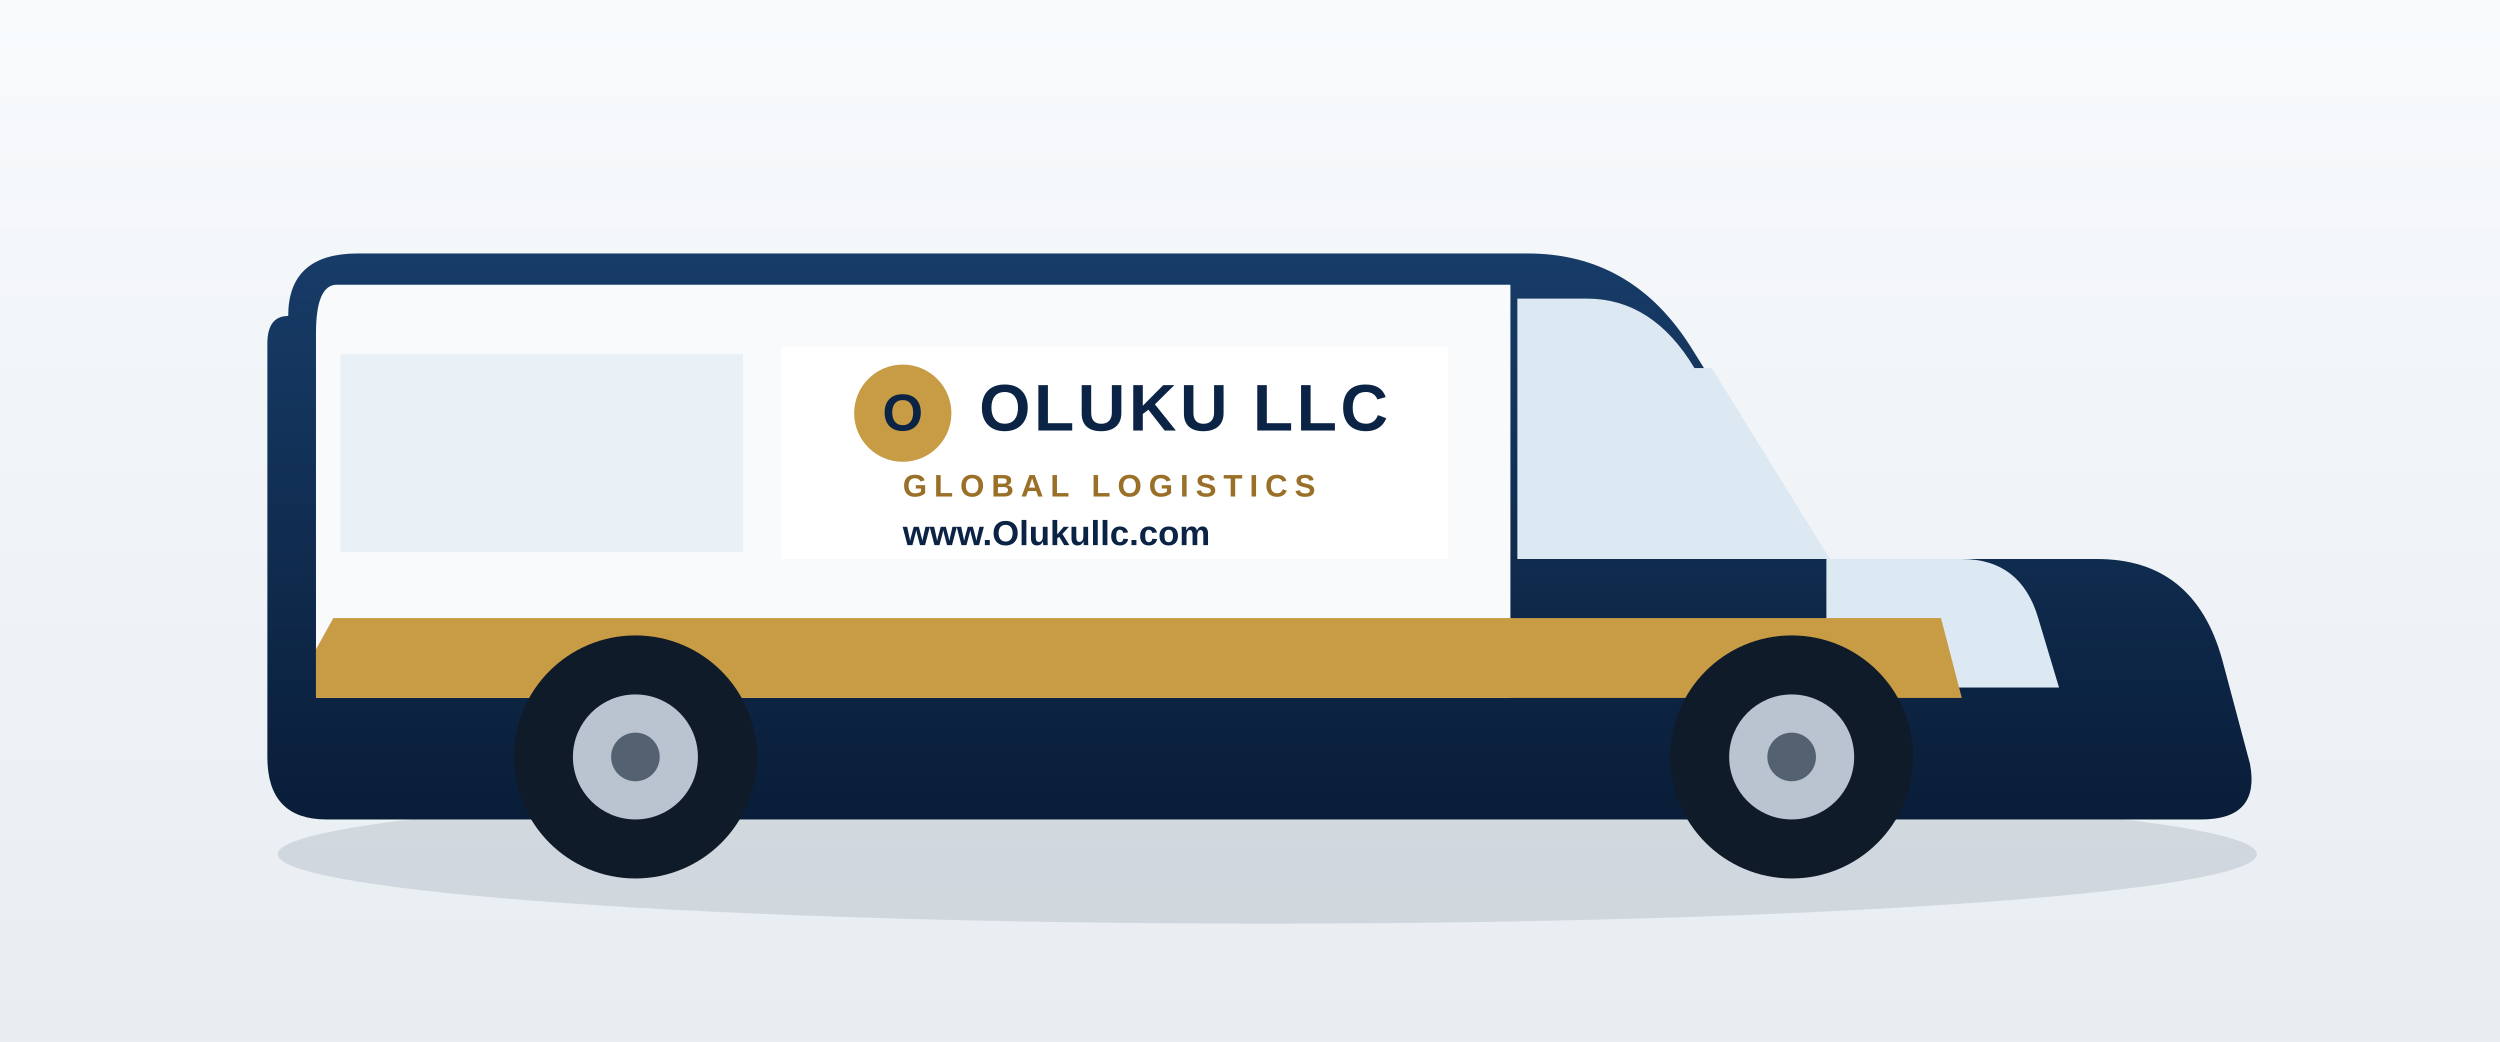
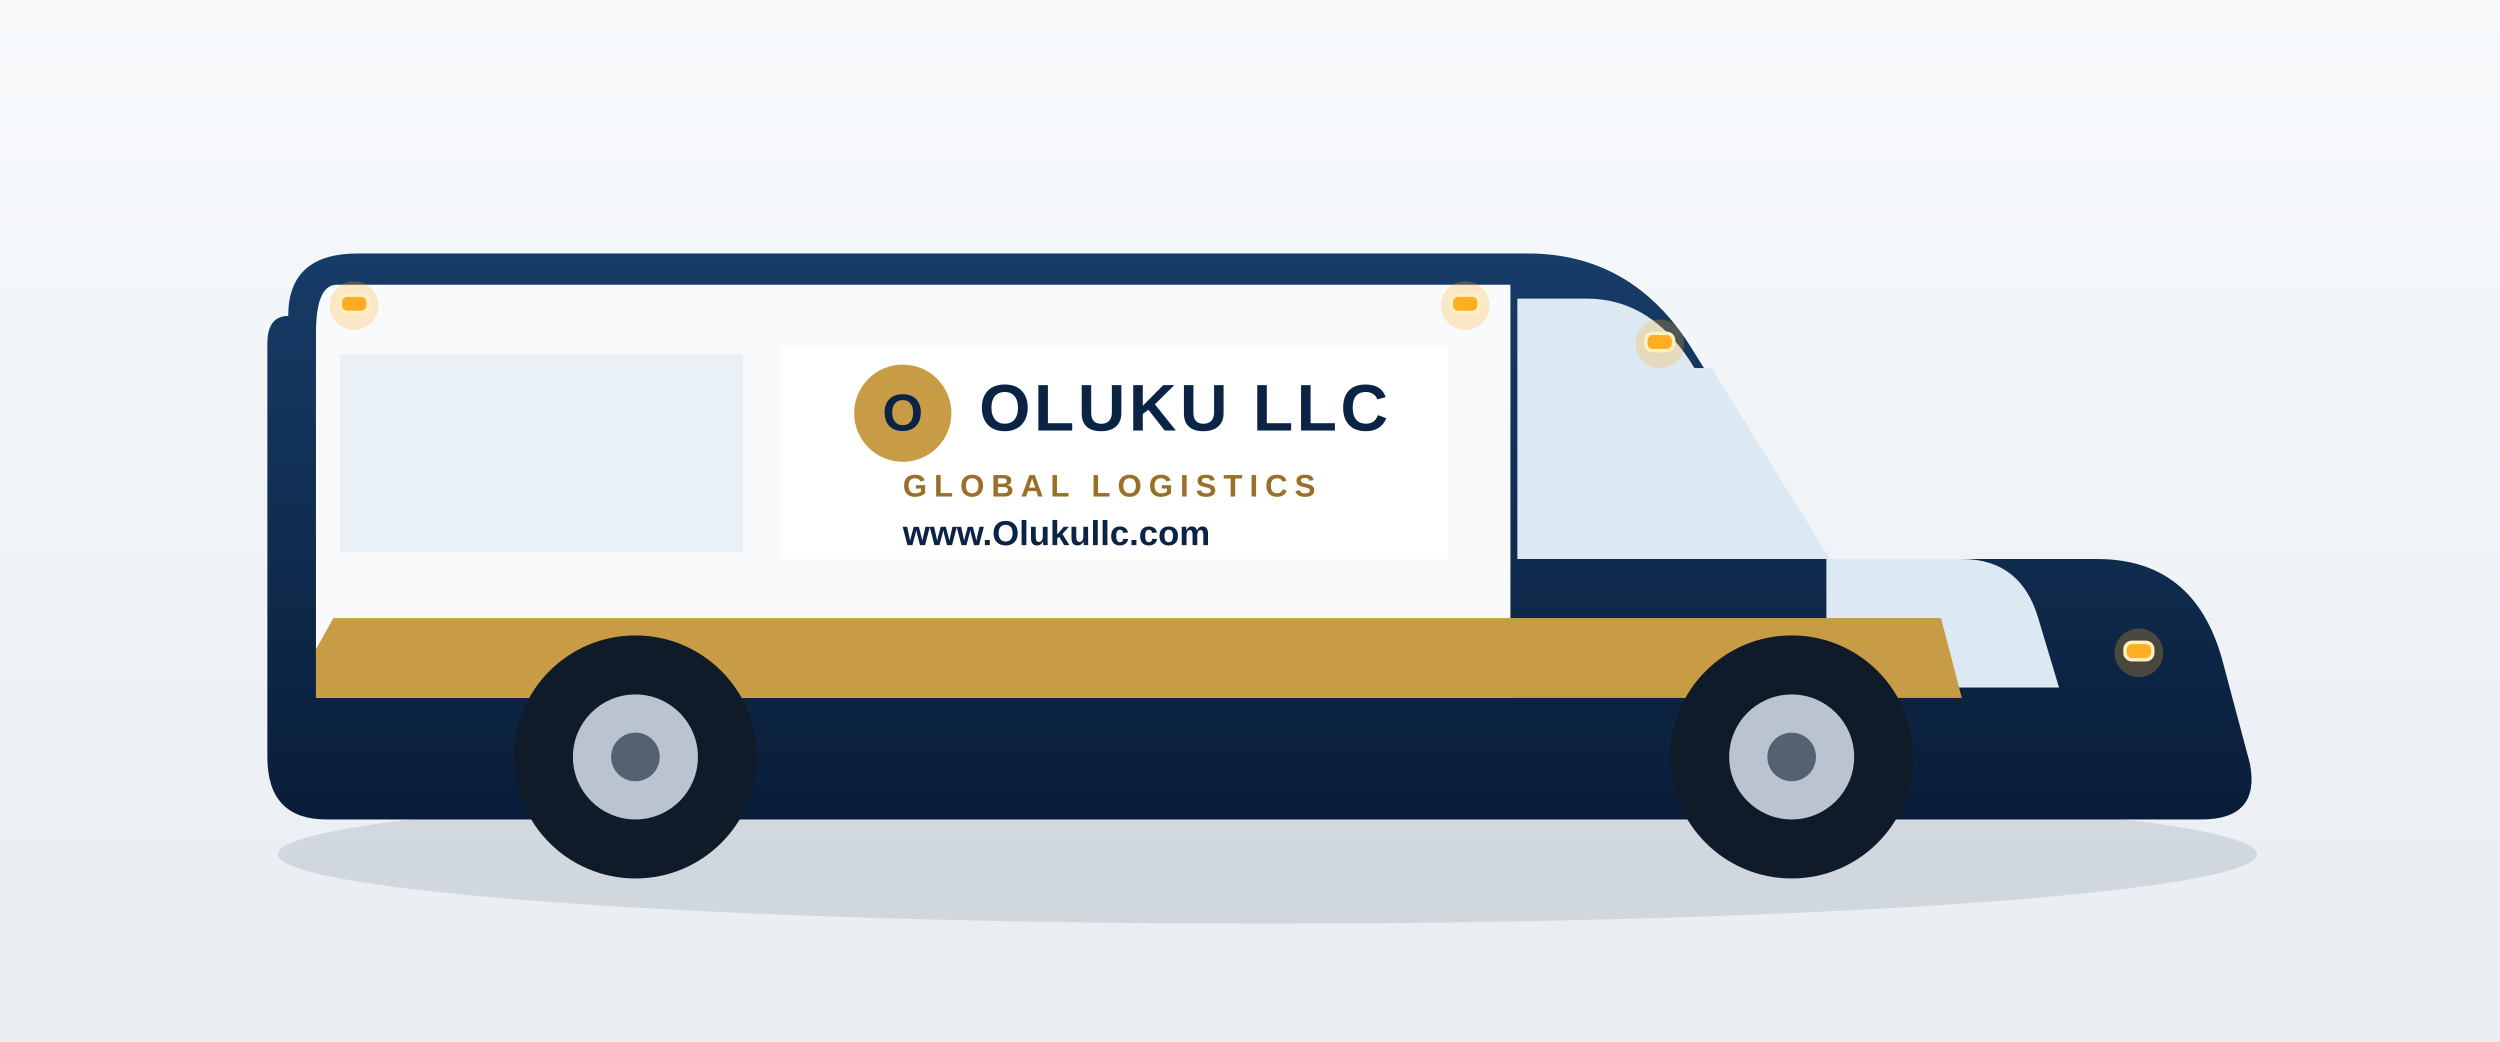
<svg xmlns="http://www.w3.org/2000/svg" viewBox="0 0 720 300" role="img" aria-labelledby="title desc">
  <defs>
    <linearGradient id="road" x2="0" y2="1">
      <stop stop-color="#f8fafc" />
      <stop offset="1" stop-color="#e8edf2" />
    </linearGradient>
    <linearGradient id="paint" x2="0" y2="1">
      <stop stop-color="#173c68" />
      <stop offset="1" stop-color="#091d38" />
    </linearGradient>
  </defs>
+   <style>@keyframes amber-marker-flash{0%,100%{opacity:.45}50%{opacity:1}}.marker-light{animation:amber-marker-flash 1.1s ease-in-out infinite alternate}@media(prefers-reduced-motion:reduce){.marker-light{animation:none;opacity:1}}</style>
  <rect width="720" height="300" fill="url(#road)" />
  <ellipse cx="365" cy="246" rx="285" ry="20" fill="#10233d" opacity=".12" />
  <path d="M83 91q0-18 20-18h337q30 0 47 27l38 61h79q28 0 36 29l8 30q3 16-14 16H94q-17 0-17-18V99q0-8 6-8Z" fill="url(#paint)" />
  <path d="M488 106q-12-20-31-20h-20v75h90l-34-55Z" fill="#dce8f2" />
  <path d="M526 161h39q17 0 22 17l6 20h-67Z" fill="#dce8f2" />
  <path d="M97 82h338v119H91V96q0-14 6-14Z" fill="#f8fafc" />
  <path d="M96 178h463l6 23H91v-14Z" fill="#c89b45" />
  <circle cx="183" cy="218" r="35" fill="#101b2a" />
  <circle cx="183" cy="218" r="18" fill="#b9c4d0" />
  <circle cx="183" cy="218" r="7" fill="#536170" />
  <circle cx="516" cy="218" r="35" fill="#101b2a" />
  <circle cx="516" cy="218" r="18" fill="#b9c4d0" />
  <circle cx="516" cy="218" r="7" fill="#536170" />
  <path d="M98 102h116v57H98Z" fill="#e9f0f6" />
  <path d="M225 100h192v61H225Z" fill="#fff" />
  <circle cx="260" cy="119" r="14" fill="#c89b45" />
  <text x="260" y="124" fill="#0b2344" font-family="Arial,sans-serif" font-size="15" font-weight="700" text-anchor="middle">O</text>
  <text x="282" y="124" fill="#0b2344" font-family="Arial,sans-serif" font-size="19" font-weight="800" letter-spacing="1">OLUKU LLC</text>
  <text x="260" y="143" fill="#9a7028" font-family="Arial,sans-serif" font-size="9" font-weight="700" letter-spacing="2">GLOBAL LOGISTICS</text>
  <text x="260" y="157" fill="#0b2344" font-family="Arial,sans-serif" font-size="10" font-weight="700">www.Olukullc.com</text>
+   <g class="marker-light" style="animation-delay:-.15s">
+     <circle cx="102" cy="88" r="7" fill="#ffae24" opacity=".25" />
+     <rect x="98" y="85" width="8" height="5" rx="2" fill="#ffae24" stroke="#fff0c3" stroke-width="1" />
+   </g>
+   <g class="marker-light" style="animation-delay:-.7s">
+     <circle cx="422" cy="88" r="7" fill="#ffae24" opacity=".25" />
+     <rect x="418" y="85" width="8" height="5" rx="2" fill="#ffae24" stroke="#fff0c3" stroke-width="1" />
+   </g>
+   <g class="marker-light" style="animation-delay:-.4s">
+     <circle cx="478" cy="99" r="7" fill="#ffae24" opacity=".25" />
+     <rect x="474" y="96" width="8" height="5" rx="2" fill="#ffae24" stroke="#fff0c3" stroke-width="1" />
+   </g>
+   <g class="marker-light" style="animation-delay:-.9s">
+     <circle cx="616" cy="188" r="7" fill="#ffae24" opacity=".25" />
+     <rect x="612" y="185" width="8" height="5" rx="2" fill="#ffae24" stroke="#fff0c3" stroke-width="1" />
+   </g>
</svg>
